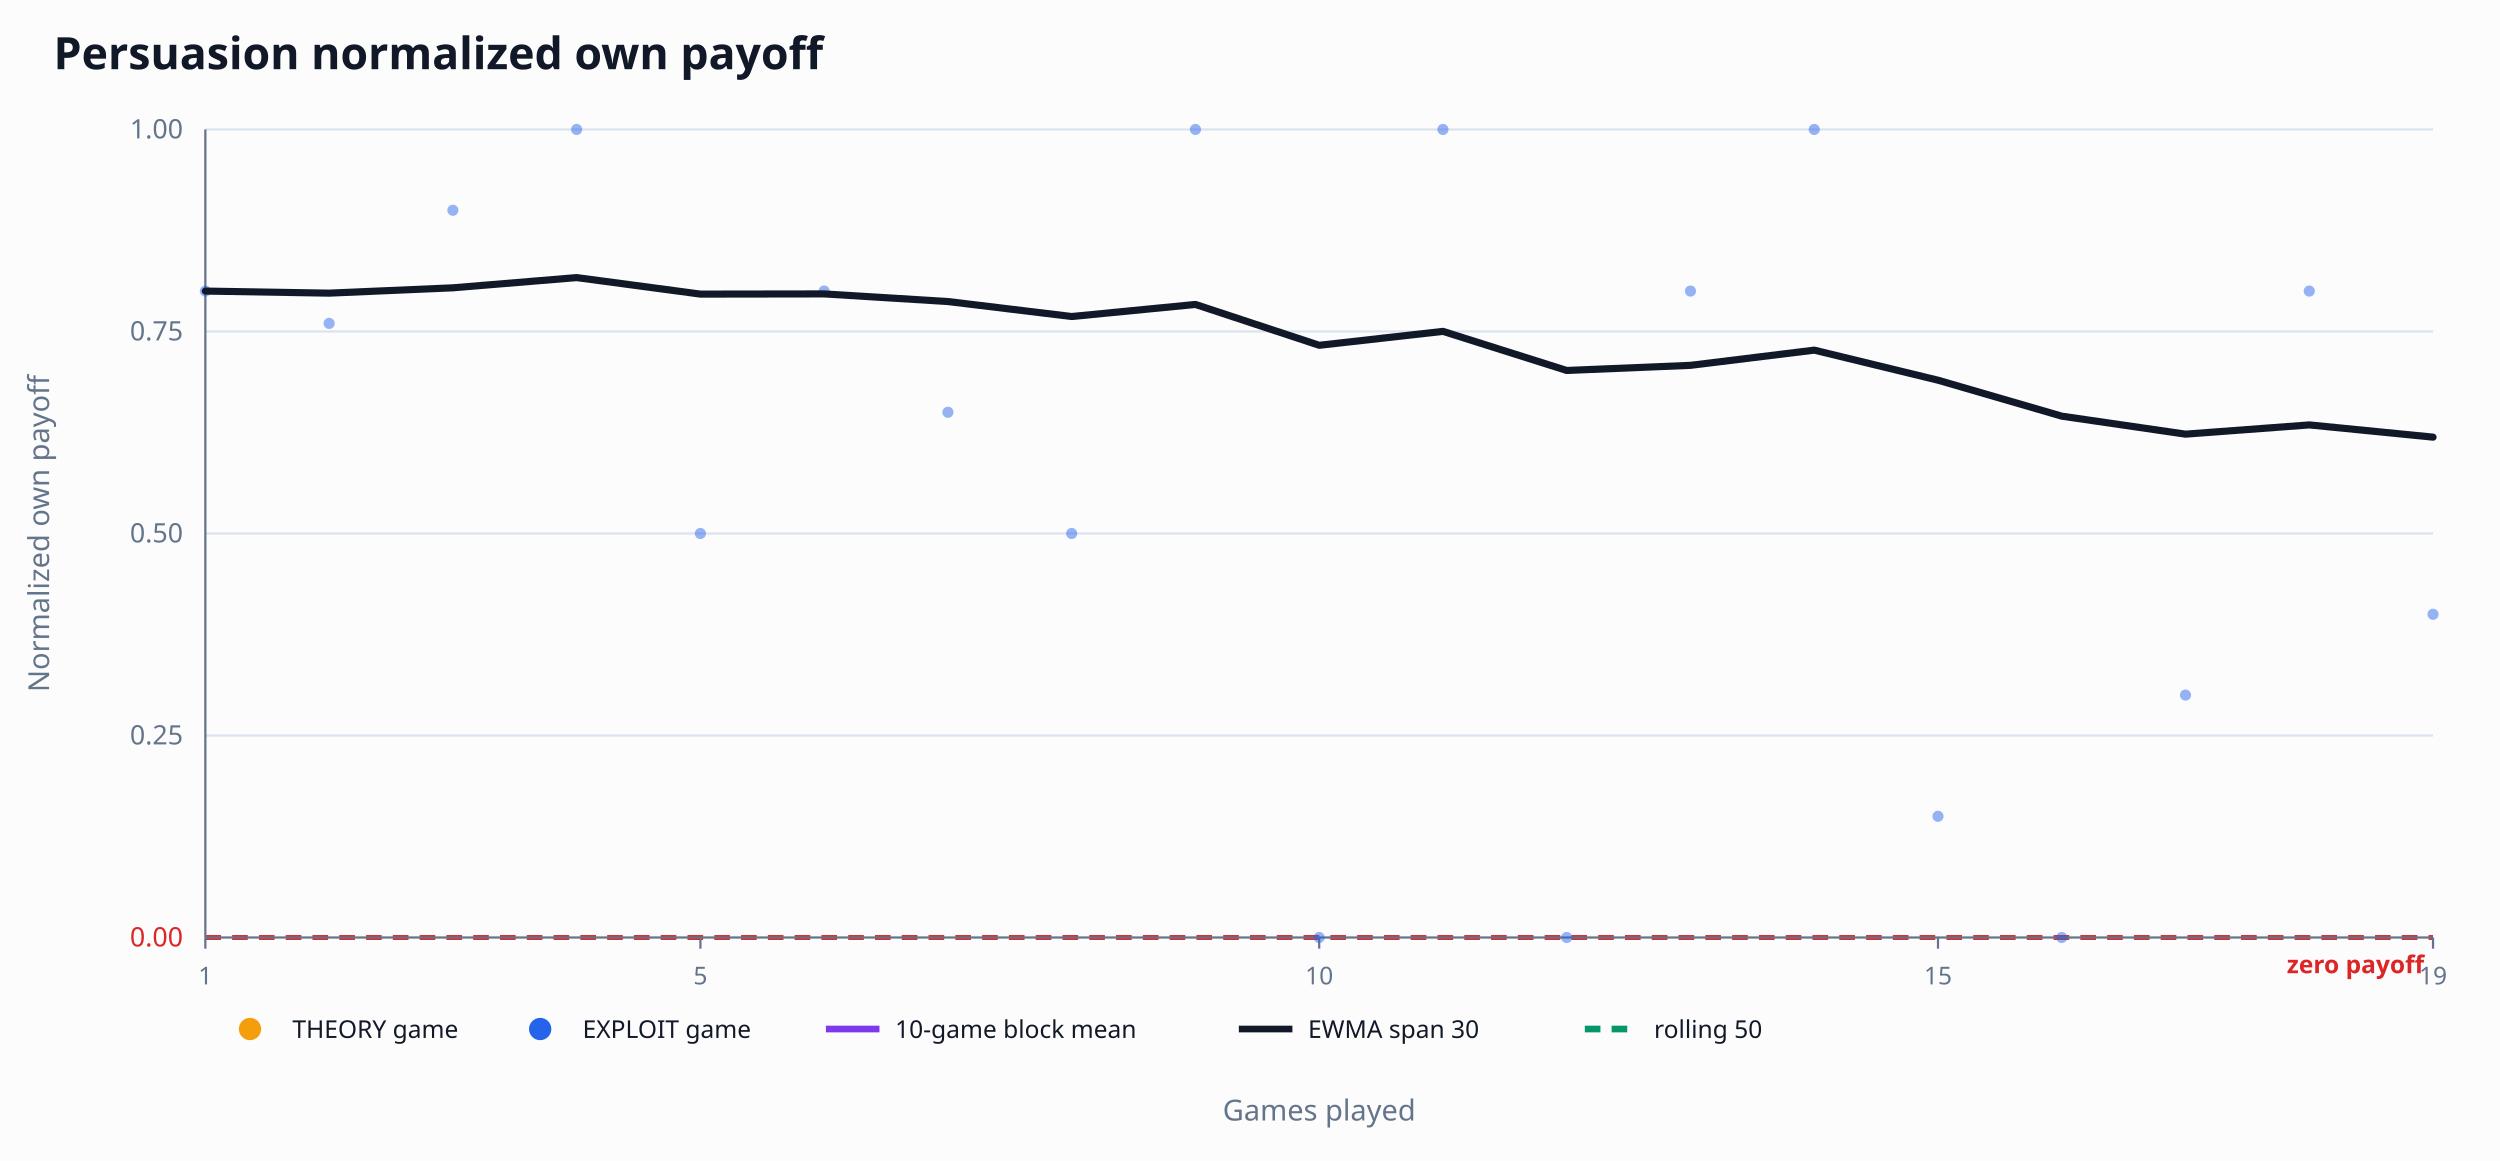
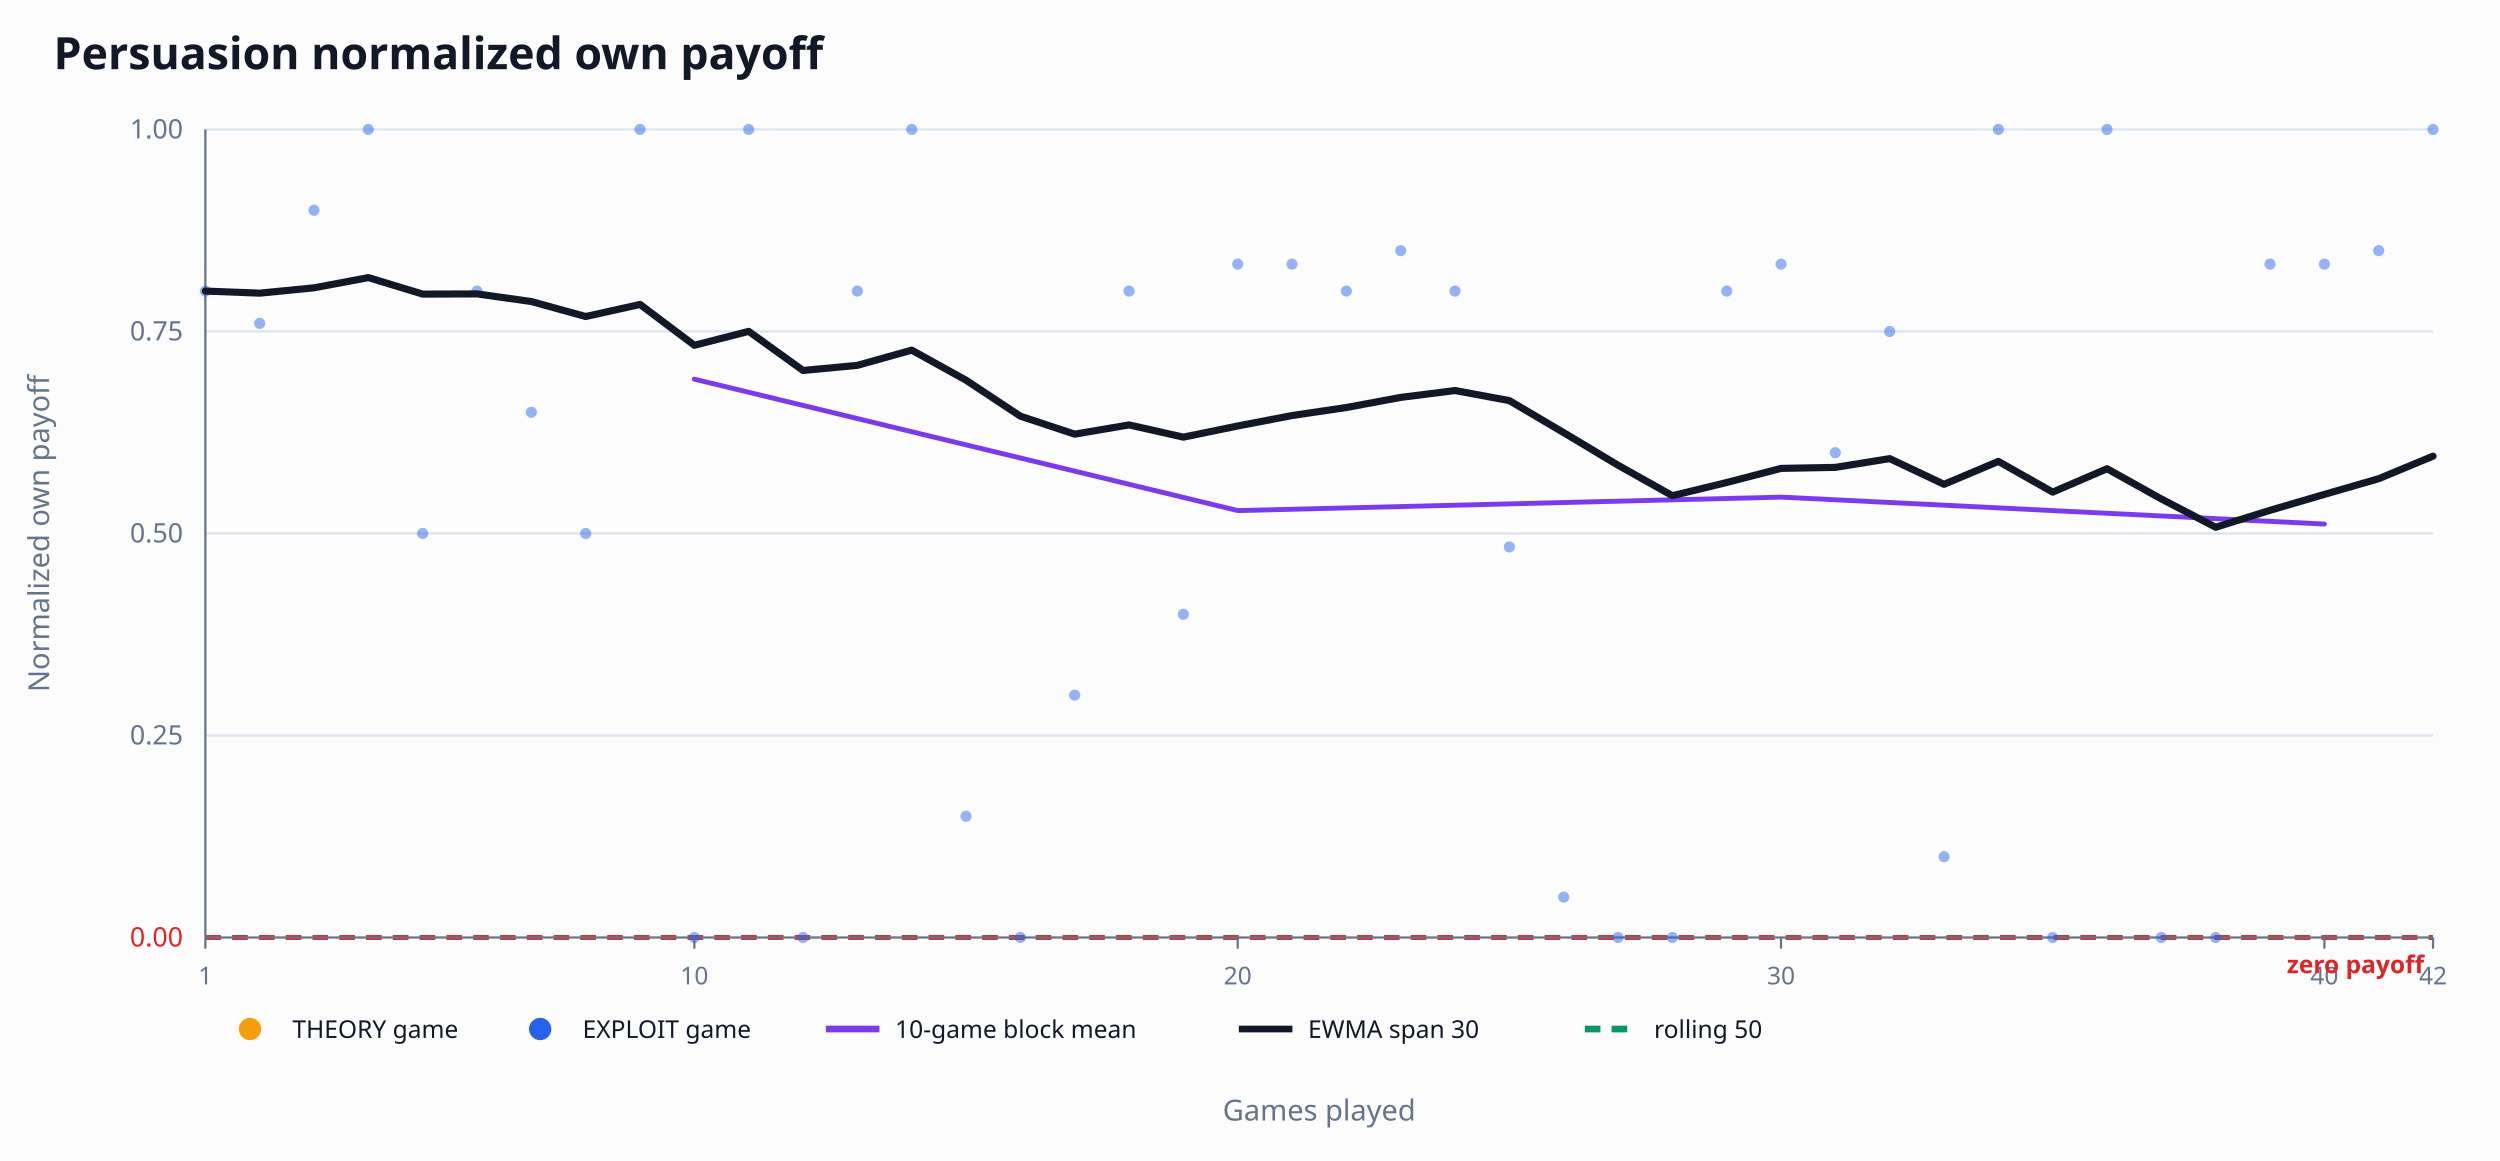
<svg xmlns="http://www.w3.org/2000/svg" width="1120" height="520" viewBox="0 0 1120 520">
  <rect width="100%" height="100%" fill="#fcfcfd" />
  <text x="24" y="31" font-family="system-ui,sans-serif" font-size="20" font-weight="700" fill="#111827">Persuasion normalized own payoff</text>
  <line x1="92" y1="420.00" x2="1090" y2="420.00" stroke="#dc2626" stroke-width="2.2" stroke-dasharray="7,5" />
  <text x="82" y="424.00" text-anchor="end" font-family="system-ui,sans-serif" font-size="12" fill="#dc2626">0.00</text>
  <line x1="92" y1="329.50" x2="1090" y2="329.50" stroke="#dbe3ee" stroke-width="1" />
  <text x="82" y="333.50" text-anchor="end" font-family="system-ui,sans-serif" font-size="12" fill="#64748b">0.25</text>
  <line x1="92" y1="239.00" x2="1090" y2="239.00" stroke="#dbe3ee" stroke-width="1" />
  <text x="82" y="243.00" text-anchor="end" font-family="system-ui,sans-serif" font-size="12" fill="#64748b">0.50</text>
  <line x1="92" y1="148.50" x2="1090" y2="148.50" stroke="#dbe3ee" stroke-width="1" />
  <text x="82" y="152.50" text-anchor="end" font-family="system-ui,sans-serif" font-size="12" fill="#64748b">0.75</text>
  <line x1="92" y1="58.00" x2="1090" y2="58.00" stroke="#dbe3ee" stroke-width="1" />
  <text x="82" y="62.00" text-anchor="end" font-family="system-ui,sans-serif" font-size="12" fill="#64748b">1.00</text>
  <line x1="92.00" y1="420" x2="92.00" y2="425" stroke="#64748b" />
  <text x="92.00" y="441" text-anchor="middle" font-family="system-ui,sans-serif" font-size="11" fill="#64748b">1</text>
-   <line x1="313.78" y1="420" x2="313.78" y2="425" stroke="#64748b" />
-   <text x="313.78" y="441" text-anchor="middle" font-family="system-ui,sans-serif" font-size="11" fill="#64748b">5</text>
-   <line x1="591.00" y1="420" x2="591.00" y2="425" stroke="#64748b" />
-   <text x="591.00" y="441" text-anchor="middle" font-family="system-ui,sans-serif" font-size="11" fill="#64748b">10</text>
-   <line x1="868.22" y1="420" x2="868.22" y2="425" stroke="#64748b" />
-   <text x="868.22" y="441" text-anchor="middle" font-family="system-ui,sans-serif" font-size="11" fill="#64748b">15</text>
+   <line x1="311.07" y1="420" x2="311.07" y2="425" stroke="#64748b" />
+   <text x="311.07" y="441" text-anchor="middle" font-family="system-ui,sans-serif" font-size="11" fill="#64748b">10</text>
+   <line x1="554.49" y1="420" x2="554.49" y2="425" stroke="#64748b" />
+   <text x="554.49" y="441" text-anchor="middle" font-family="system-ui,sans-serif" font-size="11" fill="#64748b">20</text>
+   <line x1="797.90" y1="420" x2="797.90" y2="425" stroke="#64748b" />
+   <text x="797.90" y="441" text-anchor="middle" font-family="system-ui,sans-serif" font-size="11" fill="#64748b">30</text>
+   <line x1="1041.32" y1="420" x2="1041.32" y2="425" stroke="#64748b" />
+   <text x="1041.32" y="441" text-anchor="middle" font-family="system-ui,sans-serif" font-size="11" fill="#64748b">40</text>
  <line x1="1090.00" y1="420" x2="1090.00" y2="425" stroke="#64748b" />
-   <text x="1090.00" y="441" text-anchor="middle" font-family="system-ui,sans-serif" font-size="11" fill="#64748b">19</text>
+   <text x="1090.00" y="441" text-anchor="middle" font-family="system-ui,sans-serif" font-size="11" fill="#64748b">42</text>
  <line x1="92" y1="58" x2="92" y2="420" stroke="#64748b" />
  <line x1="92" y1="420" x2="1090" y2="420" stroke="#64748b" />
  <text x="591.00" y="502" text-anchor="middle" font-family="system-ui,sans-serif" font-size="13" fill="#64748b">Games played</text>
  <text x="22" y="239.00" text-anchor="middle" transform="rotate(-90 22 239.00)" font-family="system-ui,sans-serif" font-size="13" fill="#64748b">Normalized own payoff</text>
  <text x="1086" y="436.00" text-anchor="end" font-family="system-ui,sans-serif" font-size="11" font-weight="700" fill="#dc2626">zero payoff</text>
  <circle cx="92.00" cy="130.40" r="2.5" fill="#2563eb" opacity="0.48" />
-   <circle cx="147.44" cy="144.88" r="2.5" fill="#2563eb" opacity="0.48" />
-   <circle cx="202.89" cy="94.20" r="2.5" fill="#2563eb" opacity="0.48" />
-   <circle cx="258.33" cy="58.00" r="2.5" fill="#2563eb" opacity="0.48" />
-   <circle cx="313.78" cy="239.00" r="2.5" fill="#2563eb" opacity="0.48" />
-   <circle cx="369.22" cy="130.40" r="2.5" fill="#2563eb" opacity="0.48" />
-   <circle cx="424.67" cy="184.70" r="2.5" fill="#2563eb" opacity="0.48" />
-   <circle cx="480.11" cy="239.00" r="2.5" fill="#2563eb" opacity="0.48" />
-   <circle cx="535.56" cy="58.00" r="2.5" fill="#2563eb" opacity="0.48" />
-   <circle cx="591.00" cy="420.00" r="2.5" fill="#2563eb" opacity="0.48" />
-   <circle cx="646.44" cy="58.00" r="2.5" fill="#2563eb" opacity="0.48" />
-   <circle cx="701.89" cy="420.00" r="2.5" fill="#2563eb" opacity="0.48" />
-   <circle cx="757.33" cy="130.40" r="2.5" fill="#2563eb" opacity="0.48" />
-   <circle cx="812.78" cy="58.00" r="2.5" fill="#2563eb" opacity="0.48" />
-   <circle cx="868.22" cy="365.70" r="2.5" fill="#2563eb" opacity="0.48" />
-   <circle cx="923.67" cy="420.00" r="2.5" fill="#2563eb" opacity="0.48" />
-   <circle cx="979.11" cy="311.40" r="2.5" fill="#2563eb" opacity="0.48" />
-   <circle cx="1034.56" cy="130.40" r="2.5" fill="#2563eb" opacity="0.48" />
-   <circle cx="1090.00" cy="275.20" r="2.5" fill="#2563eb" opacity="0.48" />
-   <polyline points="591.00,169.86" fill="none" stroke="#7c3aed" stroke-width="2.2" stroke-linejoin="round" stroke-linecap="round" />
-   <polyline points="92.00,130.40 147.44,131.33 202.89,128.94 258.33,124.36 313.78,131.76 369.22,131.67 424.67,135.09 480.11,141.80 535.56,136.39 591.00,154.69 646.44,148.45 701.89,165.97 757.33,163.67 812.78,156.86 868.22,170.33 923.67,186.44 979.11,194.50 1034.56,190.36 1090.00,195.84" fill="none" stroke="#111827" stroke-width="3.2" stroke-linejoin="round" stroke-linecap="round" />
+   <circle cx="116.34" cy="144.88" r="2.5" fill="#2563eb" opacity="0.48" />
+   <circle cx="140.68" cy="94.20" r="2.5" fill="#2563eb" opacity="0.48" />
+   <circle cx="165.02" cy="58.00" r="2.5" fill="#2563eb" opacity="0.48" />
+   <circle cx="189.37" cy="239.00" r="2.5" fill="#2563eb" opacity="0.48" />
+   <circle cx="213.71" cy="130.40" r="2.5" fill="#2563eb" opacity="0.48" />
+   <circle cx="238.05" cy="184.70" r="2.5" fill="#2563eb" opacity="0.48" />
+   <circle cx="262.39" cy="239.00" r="2.5" fill="#2563eb" opacity="0.48" />
+   <circle cx="286.73" cy="58.00" r="2.5" fill="#2563eb" opacity="0.48" />
+   <circle cx="311.07" cy="420.00" r="2.5" fill="#2563eb" opacity="0.48" />
+   <circle cx="335.41" cy="58.00" r="2.5" fill="#2563eb" opacity="0.48" />
+   <circle cx="359.76" cy="420.00" r="2.5" fill="#2563eb" opacity="0.48" />
+   <circle cx="384.10" cy="130.40" r="2.5" fill="#2563eb" opacity="0.48" />
+   <circle cx="408.44" cy="58.00" r="2.5" fill="#2563eb" opacity="0.48" />
+   <circle cx="432.78" cy="365.70" r="2.5" fill="#2563eb" opacity="0.48" />
+   <circle cx="457.12" cy="420.00" r="2.5" fill="#2563eb" opacity="0.48" />
+   <circle cx="481.46" cy="311.40" r="2.5" fill="#2563eb" opacity="0.48" />
+   <circle cx="505.80" cy="130.40" r="2.5" fill="#2563eb" opacity="0.48" />
+   <circle cx="530.15" cy="275.20" r="2.5" fill="#2563eb" opacity="0.48" />
+   <circle cx="554.49" cy="118.33" r="2.5" fill="#2563eb" opacity="0.48" />
+   <circle cx="578.83" cy="118.33" r="2.5" fill="#2563eb" opacity="0.48" />
+   <circle cx="603.17" cy="130.40" r="2.5" fill="#2563eb" opacity="0.48" />
+   <circle cx="627.51" cy="112.30" r="2.5" fill="#2563eb" opacity="0.48" />
+   <circle cx="651.85" cy="130.40" r="2.5" fill="#2563eb" opacity="0.48" />
+   <circle cx="676.20" cy="245.03" r="2.5" fill="#2563eb" opacity="0.48" />
+   <circle cx="700.54" cy="401.90" r="2.5" fill="#2563eb" opacity="0.48" />
+   <circle cx="724.88" cy="420.00" r="2.5" fill="#2563eb" opacity="0.48" />
+   <circle cx="749.22" cy="420.00" r="2.5" fill="#2563eb" opacity="0.48" />
+   <circle cx="773.56" cy="130.40" r="2.5" fill="#2563eb" opacity="0.48" />
+   <circle cx="797.90" cy="118.33" r="2.5" fill="#2563eb" opacity="0.48" />
+   <circle cx="822.24" cy="202.80" r="2.5" fill="#2563eb" opacity="0.48" />
+   <circle cx="846.59" cy="148.50" r="2.5" fill="#2563eb" opacity="0.48" />
+   <circle cx="870.93" cy="383.80" r="2.5" fill="#2563eb" opacity="0.48" />
+   <circle cx="895.27" cy="58.00" r="2.5" fill="#2563eb" opacity="0.48" />
+   <circle cx="919.61" cy="420.00" r="2.5" fill="#2563eb" opacity="0.48" />
+   <circle cx="943.95" cy="58.00" r="2.5" fill="#2563eb" opacity="0.48" />
+   <circle cx="968.29" cy="420.00" r="2.5" fill="#2563eb" opacity="0.48" />
+   <circle cx="992.63" cy="420.00" r="2.5" fill="#2563eb" opacity="0.48" />
+   <circle cx="1016.98" cy="118.33" r="2.5" fill="#2563eb" opacity="0.48" />
+   <circle cx="1041.32" cy="118.33" r="2.5" fill="#2563eb" opacity="0.48" />
+   <circle cx="1065.66" cy="112.30" r="2.5" fill="#2563eb" opacity="0.48" />
+   <circle cx="1090.00" cy="58.00" r="2.5" fill="#2563eb" opacity="0.48" />
+   <polyline points="311.07,169.86 554.49,228.74 797.90,222.71 1041.32,234.78" fill="none" stroke="#7c3aed" stroke-width="2.2" stroke-linejoin="round" stroke-linecap="round" />
+   <polyline points="92.00,130.40 116.34,131.33 140.68,128.94 165.02,124.36 189.37,131.76 213.71,131.67 238.05,135.09 262.39,141.80 286.73,136.39 311.07,154.69 335.41,148.45 359.76,165.97 384.10,163.67 408.44,156.86 432.78,170.33 457.12,186.44 481.46,194.50 505.80,190.36 530.15,195.84 554.49,190.84 578.83,186.16 603.17,182.56 627.51,178.03 651.85,174.96 676.20,179.48 700.54,193.83 724.88,208.42 749.22,222.07 773.56,216.16 797.90,209.84 822.24,209.39 846.59,205.46 870.93,216.97 895.27,206.71 919.61,220.47 943.95,209.99 968.29,223.54 992.63,236.21 1016.98,228.61 1041.32,221.49 1065.66,214.45 1090.00,204.36" fill="none" stroke="#111827" stroke-width="3.2" stroke-linejoin="round" stroke-linecap="round" />
  <circle cx="112" cy="461" r="5" fill="#f59e0b" />
  <text x="131" y="465" font-family="system-ui,sans-serif" font-size="11" fill="#111827">THEORY game</text>
  <circle cx="242" cy="461" r="5" fill="#2563eb" />
  <text x="261" y="465" font-family="system-ui,sans-serif" font-size="11" fill="#111827">EXPLOIT game</text>
  <line x1="370" y1="461" x2="394" y2="461" stroke="#7c3aed" stroke-width="3" />
  <text x="401" y="465" font-family="system-ui,sans-serif" font-size="11" fill="#111827">10-game block mean</text>
  <line x1="555" y1="461" x2="579" y2="461" stroke="#111827" stroke-width="3" />
  <text x="586" y="465" font-family="system-ui,sans-serif" font-size="11" fill="#111827">EWMA span 30</text>
  <line x1="710" y1="461" x2="734" y2="461" stroke="#059669" stroke-width="3" stroke-dasharray="7,5" />
  <text x="741" y="465" font-family="system-ui,sans-serif" font-size="11" fill="#111827">rolling 50</text>
</svg>
